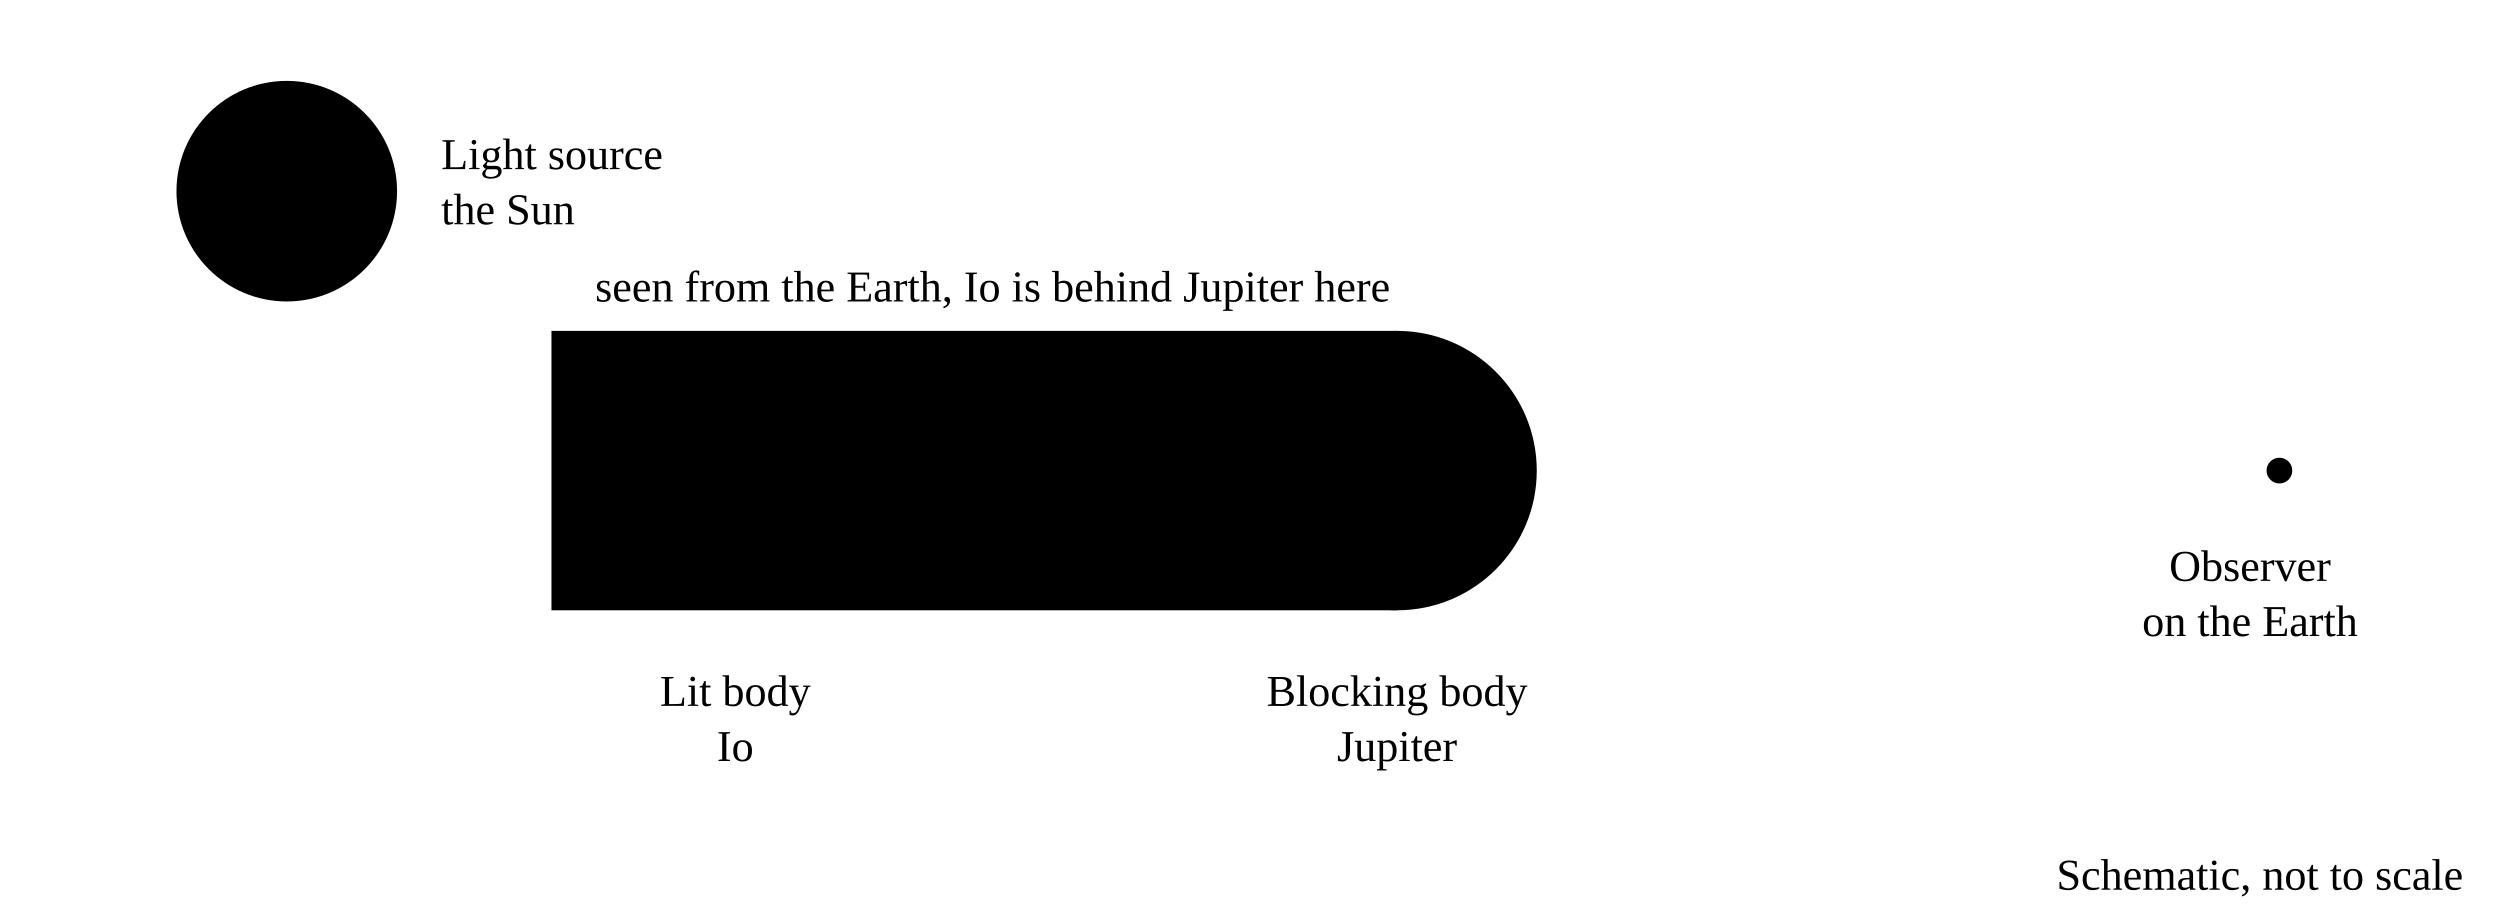
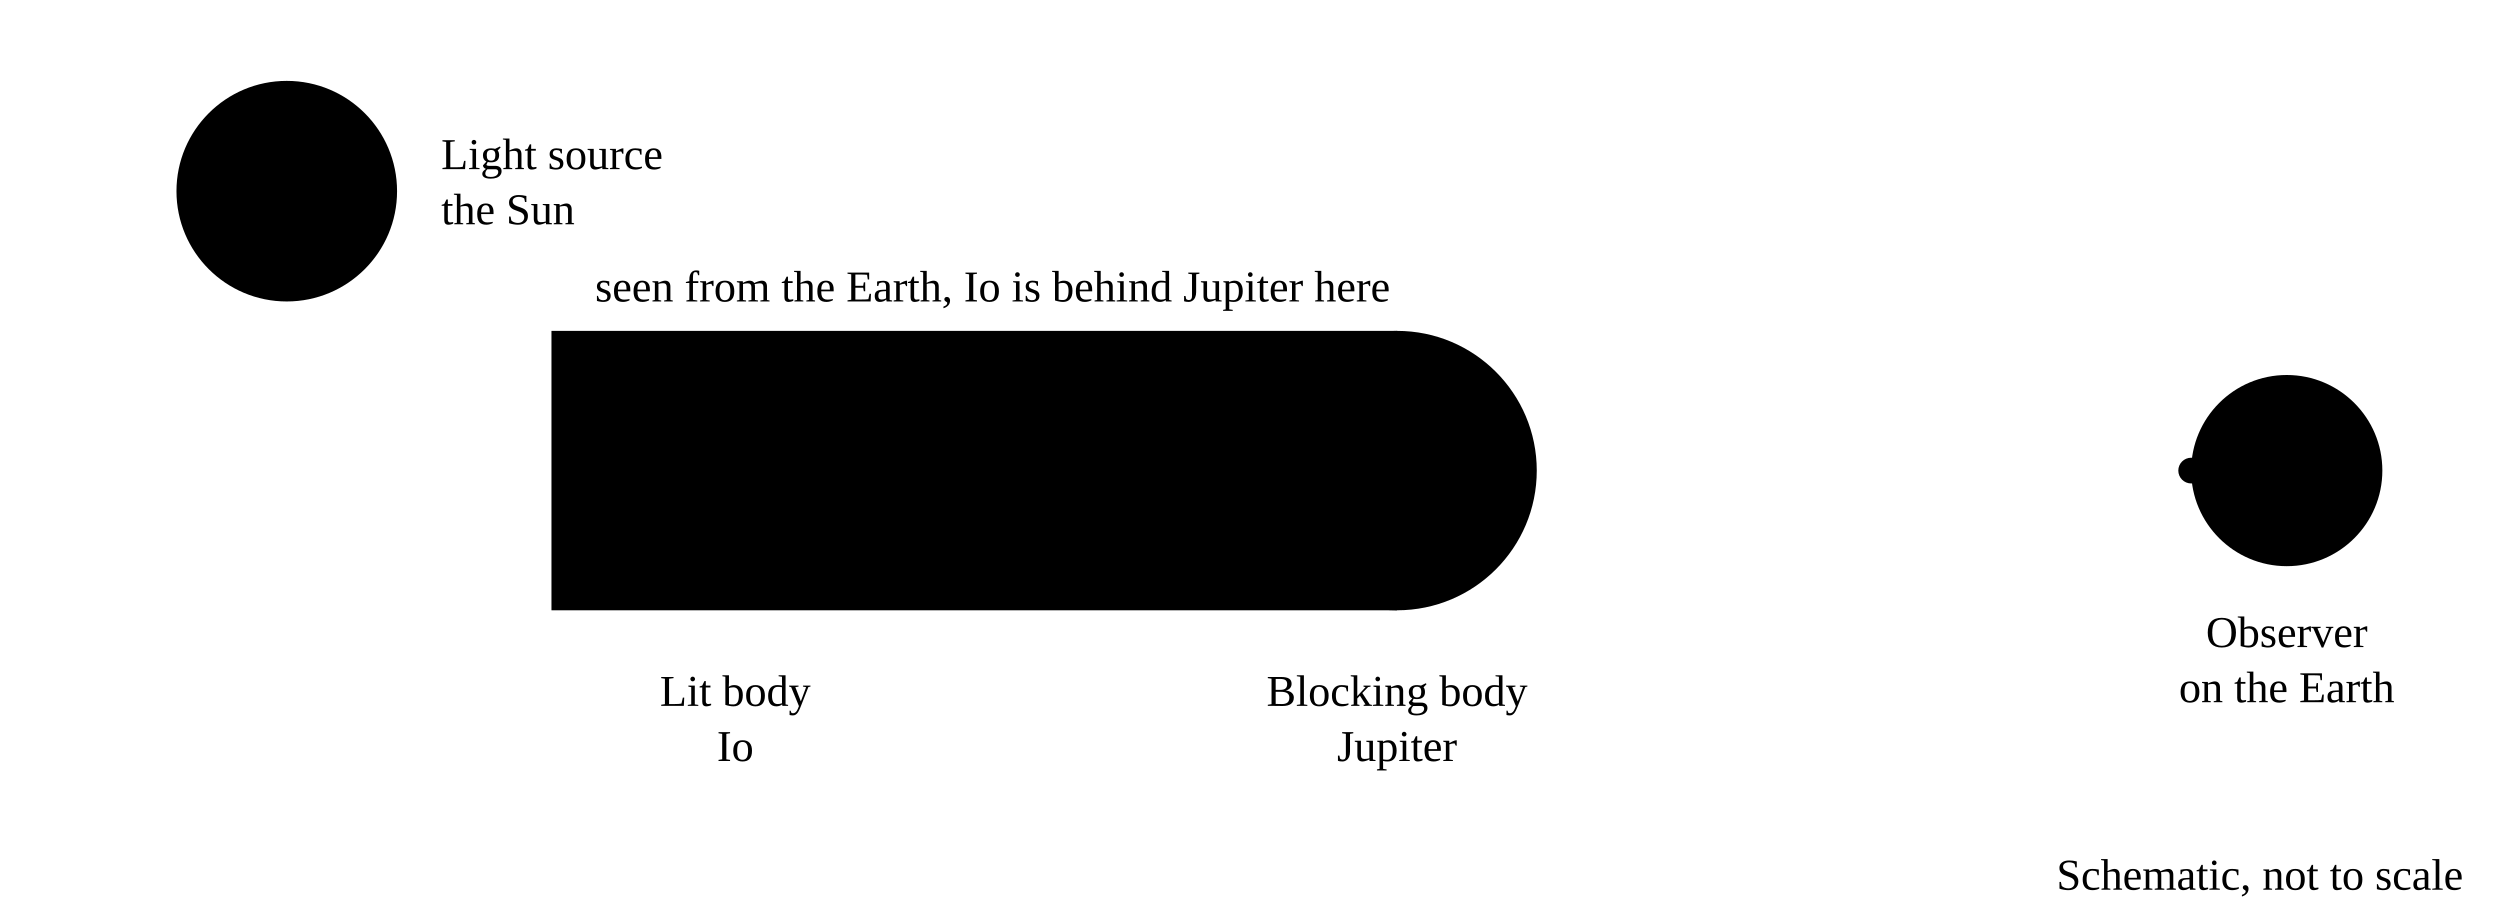
<svg xmlns="http://www.w3.org/2000/svg" viewBox="0 0 680 250" role="img" class="figsvg">
  <text x="670" y="242" text-anchor="end" class="label-dim">Schematic, not to scale</text>
  <rect x="150" y="90" width="230" height="76" class="cone" />
  <line x1="104" y1="64" x2="192" y2="124" class="rule thin" />
  <circle cx="78" cy="52" r="30" class="sun-fill" />
  <circle cx="200" cy="128" r="8" class="body" />
  <circle cx="380" cy="128" r="38" class="body" />
-   <circle cx="620" cy="128" r="3.5" class="accent-2-fill" />
-   <line x1="615" y1="128" x2="422" y2="128" class="accent-2 thin dotted" />
+   <circle cx="622" cy="128" r="26" class="body" />
+   <circle cx="596" cy="128" r="3.5" class="accent-2-fill observer" />
+   <line x1="591" y1="128" x2="422" y2="128" class="accent-2 thin dotted" />
  <text x="270" y="82" text-anchor="middle" class="label-dim">seen from the Earth, Io is behind Jupiter here</text>
  <text x="120" y="46" text-anchor="start" class="label">Light source</text>
  <text x="120" y="61" text-anchor="start" class="label-dim">the Sun</text>
  <text x="200" y="192" text-anchor="middle" class="label">Lit body</text>
  <text x="200" y="207" text-anchor="middle" class="label-dim">Io</text>
  <text x="380" y="192" text-anchor="middle" class="label">Blocking body</text>
  <text x="380" y="207" text-anchor="middle" class="label-dim">Jupiter</text>
-   <text x="612" y="158" text-anchor="middle" class="label">Observer</text>
-   <text x="612" y="173" text-anchor="middle" class="label-dim">on the Earth</text>
+   <text x="622" y="176" text-anchor="middle" class="label">Observer</text>
+   <text x="622" y="191" text-anchor="middle" class="label-dim">on the Earth</text>
</svg>
